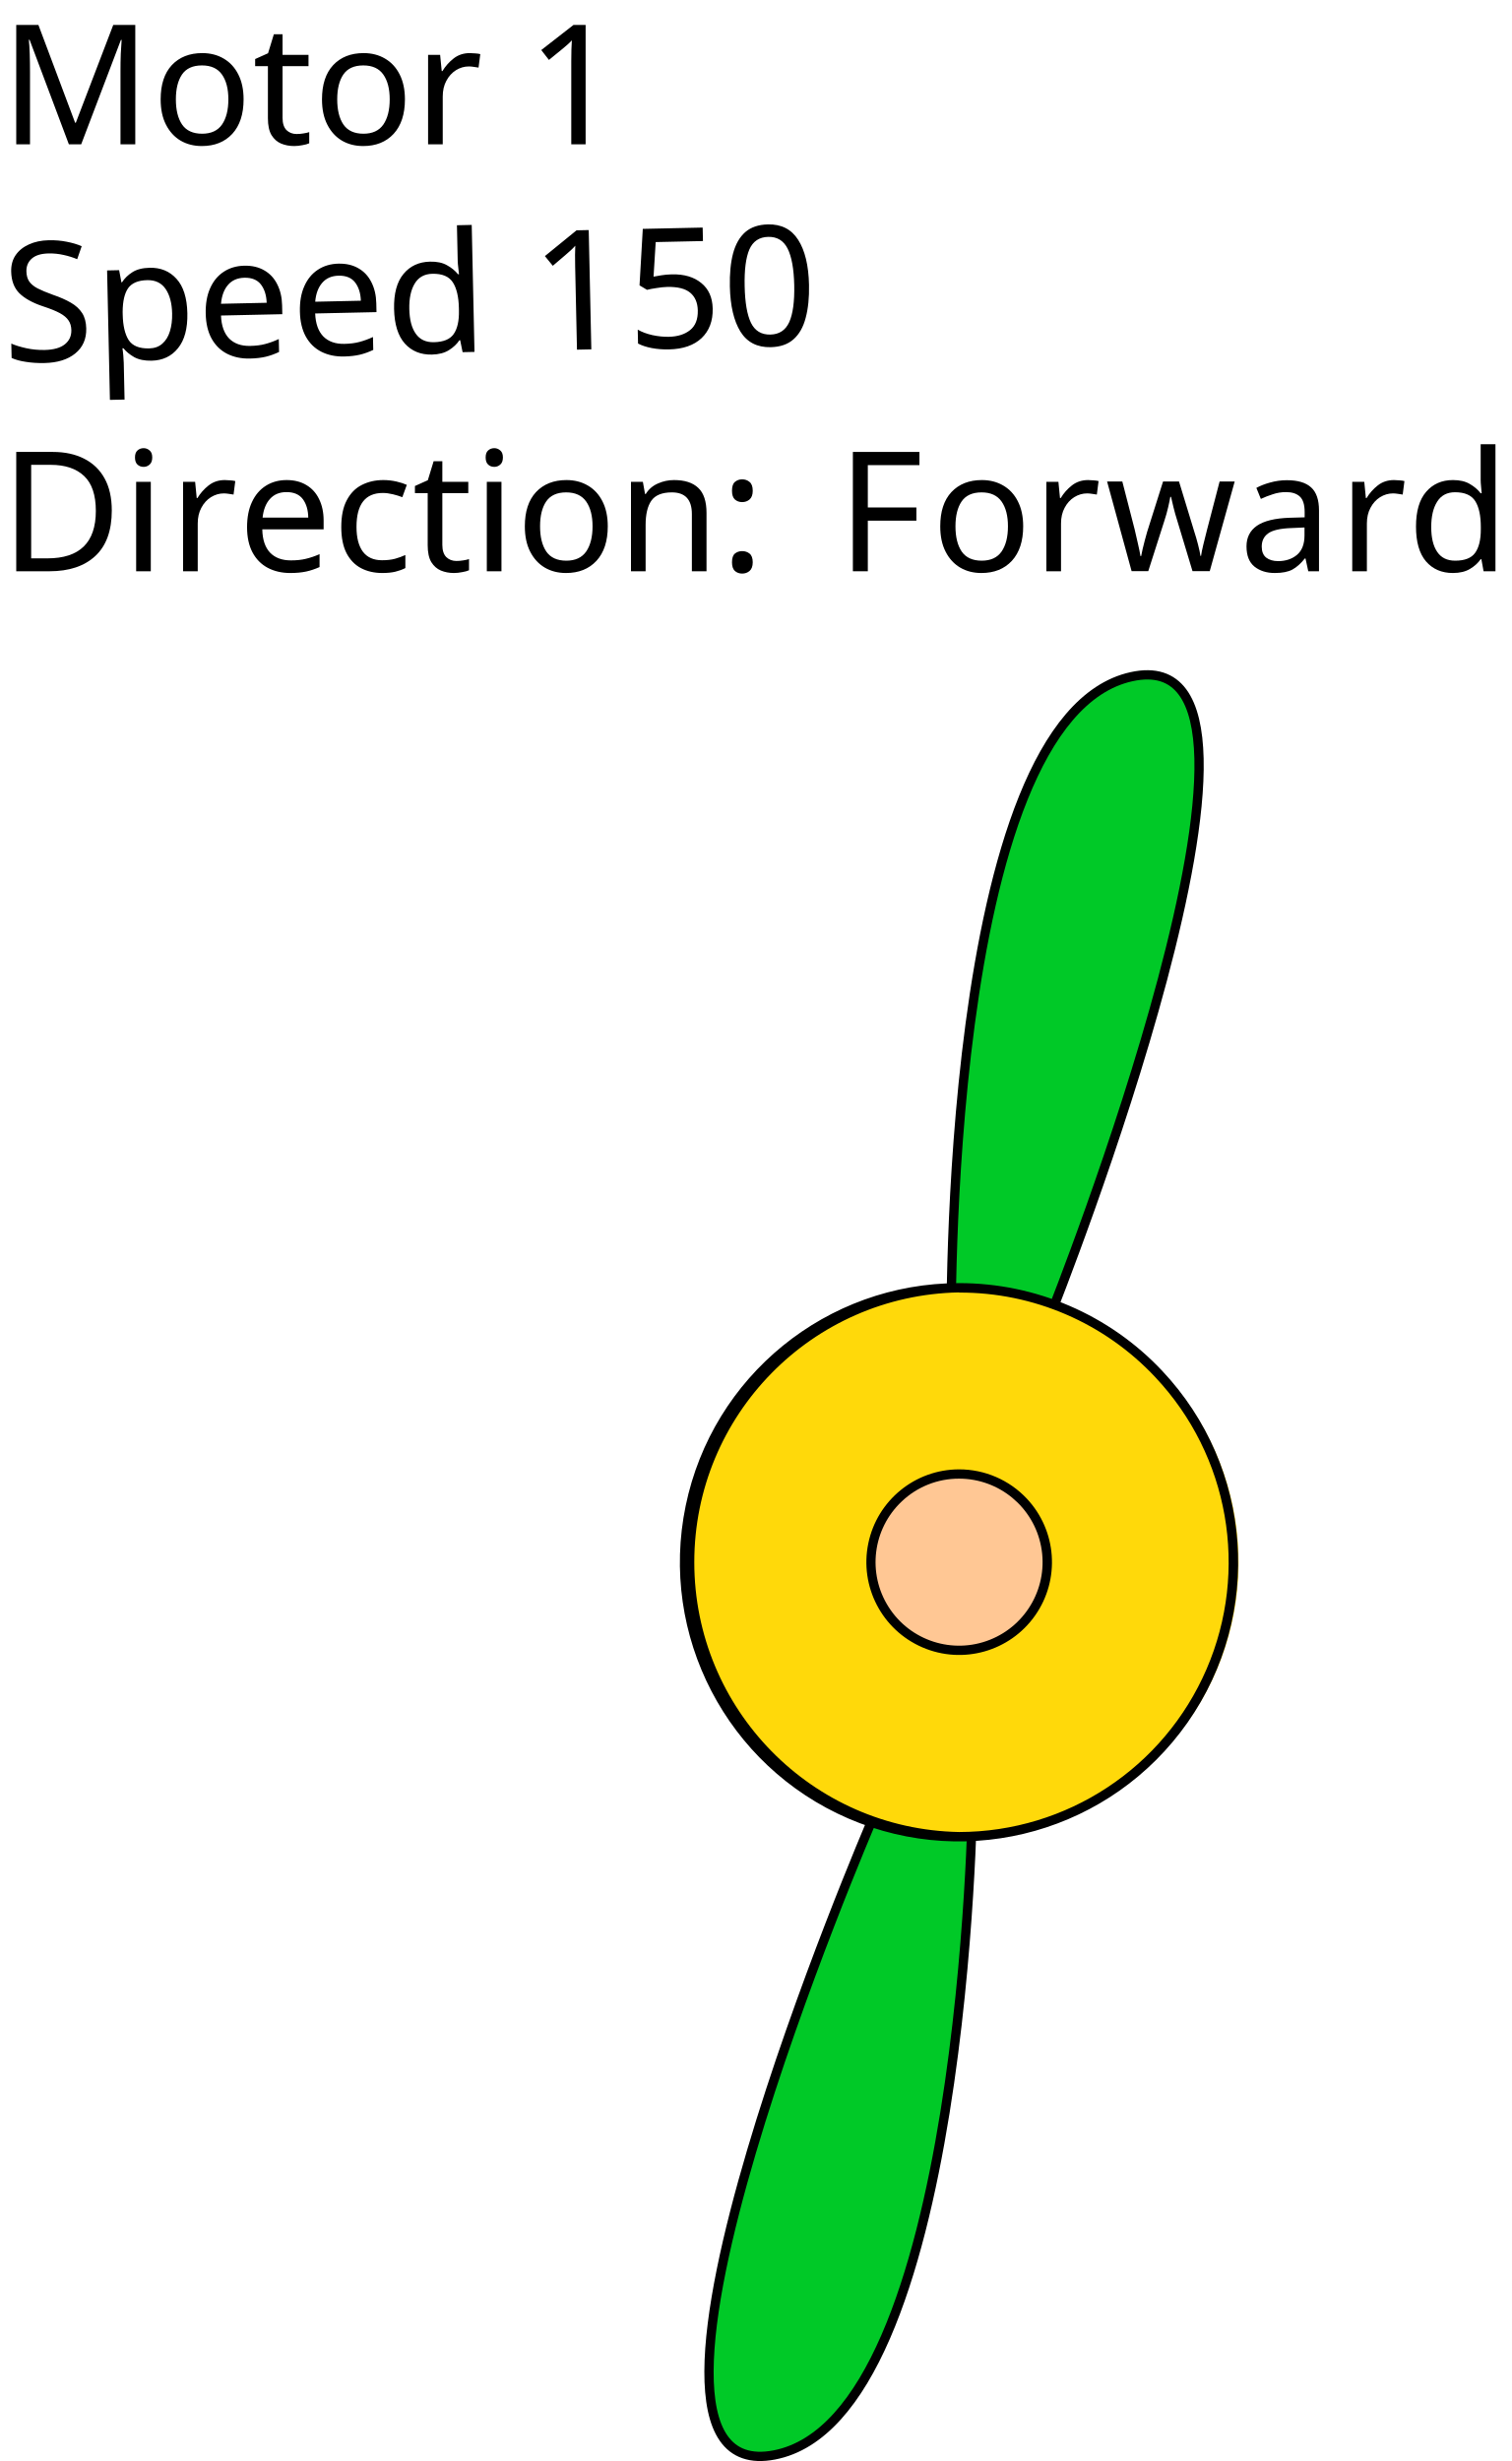
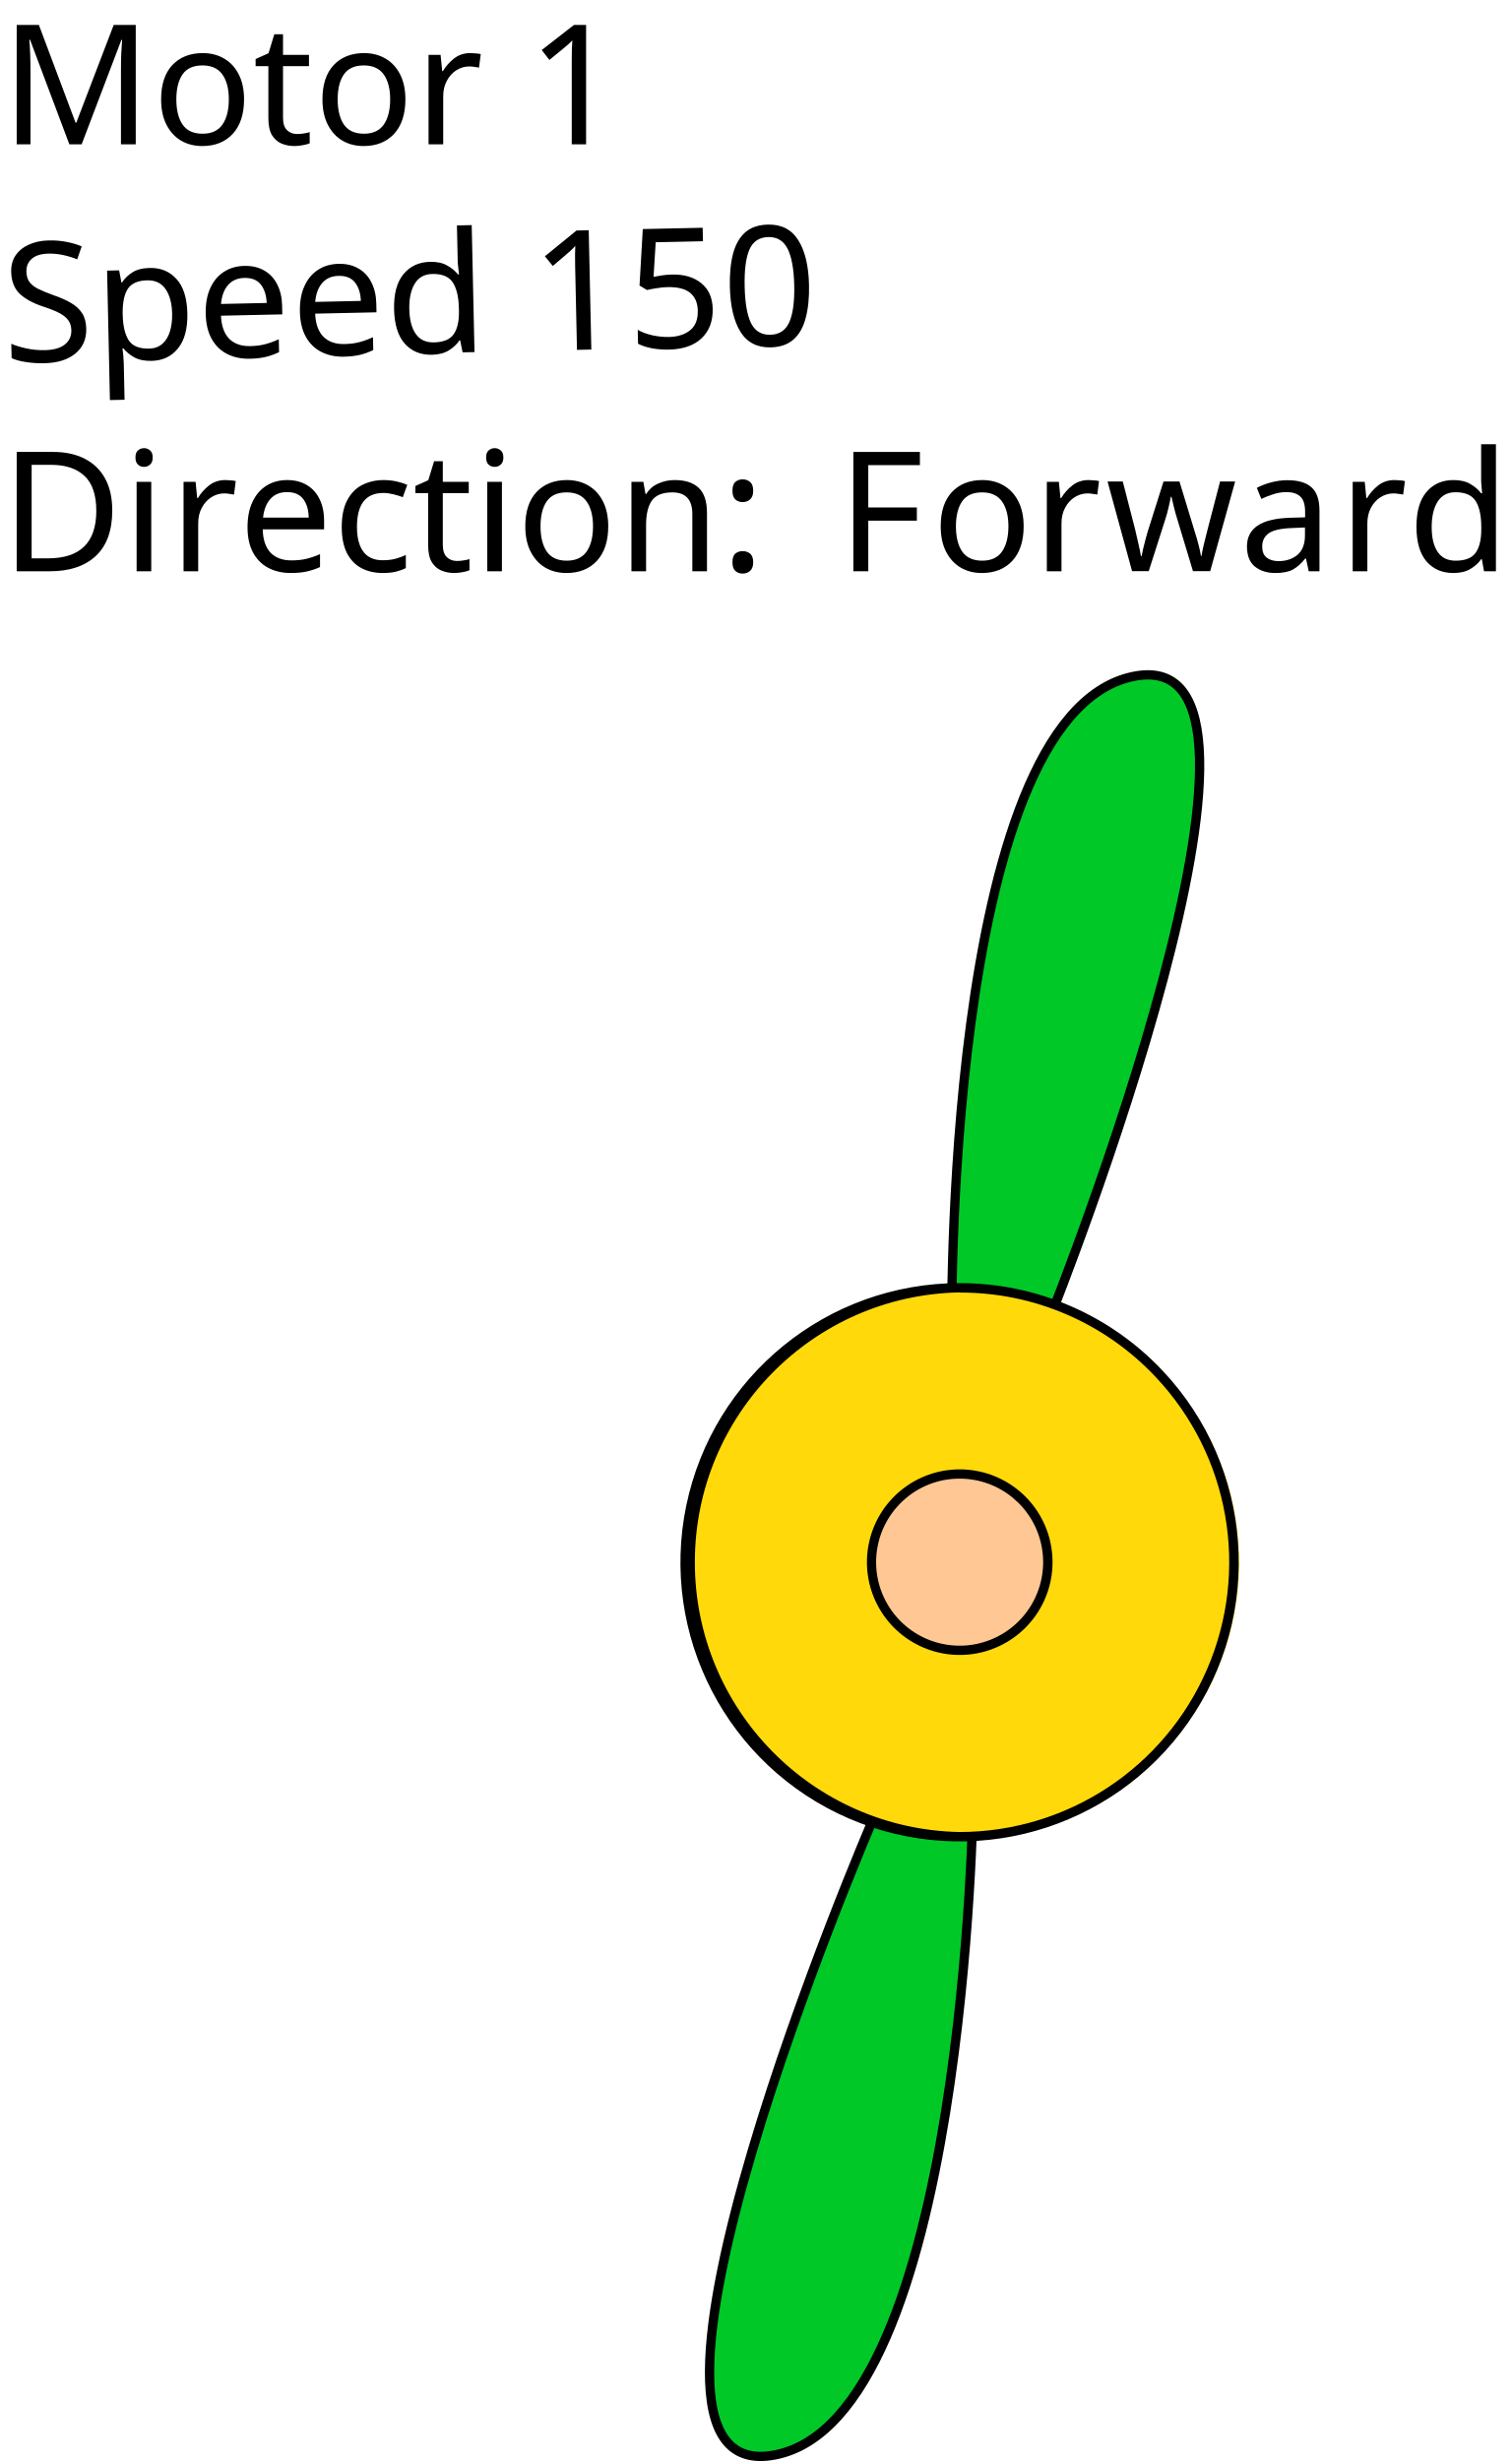
- <svg xmlns="http://www.w3.org/2000/svg" width="162.86" height="265.2" viewBox="0 0 162.86 265.2">
+ <svg xmlns="http://www.w3.org/2000/svg" width="162.92" height="265.2" viewBox="0 0 162.92 265.2">
  <g id="motor">
    <g id="propellor">
-       <path d="M118.39,200S117.55,266.9,97,270.83s10.52-68.34,10.52-68.34Z" transform="translate(-13.57 -6.28)" style="fill: #00c927;stroke: #000;stroke-miterlimit: 10" />
-       <path d="M116.07,150.61s-1-66.92,19.44-71.41-8.66,68.6-8.66,68.6Z" transform="translate(-13.57 -6.28)" style="fill: #00c927;stroke: #000;stroke-miterlimit: 10" />
+       <path d="M118.39,200S117.55,266.9,97,270.83s10.52-68.34,10.52-68.34Z" transform="translate(-13.51 -6.28)" fill="#00c927" stroke="#000" stroke-miterlimit="10" />
+       <path d="M116.07,150.61s-1-66.92,19.44-71.41-8.66,68.6-8.66,68.6Z" transform="translate(-13.51 -6.28)" fill="#00c927" stroke="#000" stroke-miterlimit="10" />
    </g>
    <g>
-       <path d="M116.93,204.22a29.28,29.28,0,0,1-21.52-9.28,29.58,29.58,0,0,1,21.51-49.87,29.58,29.58,0,1,1,0,59.15Z" transform="translate(-13.57 -6.28)" style="fill: #ffd90a" />
-       <path d="M116.92,144.57v1h0a28.79,28.79,0,0,1,21.16,9.13,29.08,29.08,0,0,1-21.15,49,29.08,29.08,0,0,1,0-58.15v-1m0,0A30.08,30.08,0,1,0,138.81,154a30,30,0,0,0-21.89-9.45Z" transform="translate(-13.57 -6.28)" />
+       <path d="M116.93,204.22a29.28,29.28,0,0,1-21.52-9.28,29.58,29.58,0,0,1,21.51-49.87,29.58,29.58,0,1,1,0,59.15Z" transform="translate(-13.51 -6.28)" fill="#ffd90a" />
+       <path d="M116.92,144.57v1h0a28.79,28.79,0,0,1,21.16,9.13,29.08,29.08,0,0,1-21.15,49,29.08,29.08,0,0,1,0-58.15v-1m0,0A30.08,30.08,0,1,0,138.81,154a30,30,0,0,0-21.89-9.45Z" transform="translate(-13.51 -6.28)" />
    </g>
    <g id="inner-circle">
-       <path d="M116.93,184.17a9.53,9.53,0,1,1,6.93-16.06,9.52,9.52,0,0,1-6.93,16.06Z" transform="translate(-13.57 -6.28)" style="fill: #ffc794" />
-       <path d="M116.93,165.62h0a9,9,0,1,1-6.19,2.46,8.92,8.92,0,0,1,6.19-2.46m0-1a10,10,0,1,0,7.29,3.15,10,10,0,0,0-7.29-3.15Z" transform="translate(-13.57 -6.28)" />
+       <path d="M116.93,184.17a9.53,9.53,0,1,1,6.93-16.06,9.52,9.52,0,0,1-6.93,16.06Z" transform="translate(-13.51 -6.28)" fill="#ffc794" />
+       <path d="M116.93,165.62h0a9,9,0,1,1-6.19,2.46,8.92,8.92,0,0,1,6.19-2.46m0-1a10,10,0,1,0,7.29,3.15,10,10,0,0,0-7.29-3.15Z" transform="translate(-13.51 -6.28)" />
    </g>
  </g>
  <g id="text">
-     <text id="motor_info" transform="translate(0 15.55)" style="font-size: 18px;font-family: ArialRoundedMTBold, Arial Rounded MT Bold">Motor 1</text>
-     <text id="speed" transform="translate(0.34 39.03) rotate(-1.25)" style="font-size: 18px;font-family: ArialRoundedMTBold, Arial Rounded MT Bold">Speed 150</text>
-     <text id="direction" transform="translate(0 61.56)" style="font-size: 18px;font-family: ArialRoundedMTBold, Arial Rounded MT Bold">Di<tspan x="18.2" y="0" style="letter-spacing: -0.025em">r</tspan>
+     <text id="motor_info" transform="translate(0.05 15.55)" font-size="18" font-family="ArialRoundedMTBold, Arial Rounded MT Bold">Motor 1</text>
+     <text id="speed" transform="translate(0.34 39.05) rotate(-1.25)" font-size="18" font-family="ArialRoundedMTBold, Arial Rounded MT Bold">Speed 150</text>
+     <text id="direction" transform="translate(0.05 61.56)" font-size="18" font-family="ArialRoundedMTBold, Arial Rounded MT Bold">Di<tspan x="18.2" y="0" letter-spacing="-0.02em">r</tspan>
      <tspan x="25.64" y="0">ection: </tspan>
-       <tspan x="90.16" y="0" style="letter-spacing: -0.038em">F</tspan>
+       <tspan x="90.16" y="0" letter-spacing="-0.04em">F</tspan>
      <tspan x="100.34" y="0">or</tspan>
-       <tspan x="119.1" y="0" style="letter-spacing: -0.013em">w</tspan>
+       <tspan x="119.1" y="0" letter-spacing="-0.01em">w</tspan>
      <tspan x="133.5" y="0">a</tspan>
-       <tspan x="144.19" y="0" style="letter-spacing: -0.026em">r</tspan>
+       <tspan x="144.19" y="0" letter-spacing="-0.03em">r</tspan>
      <tspan x="151.61" y="0">d</tspan>
    </text>
  </g>
</svg>
